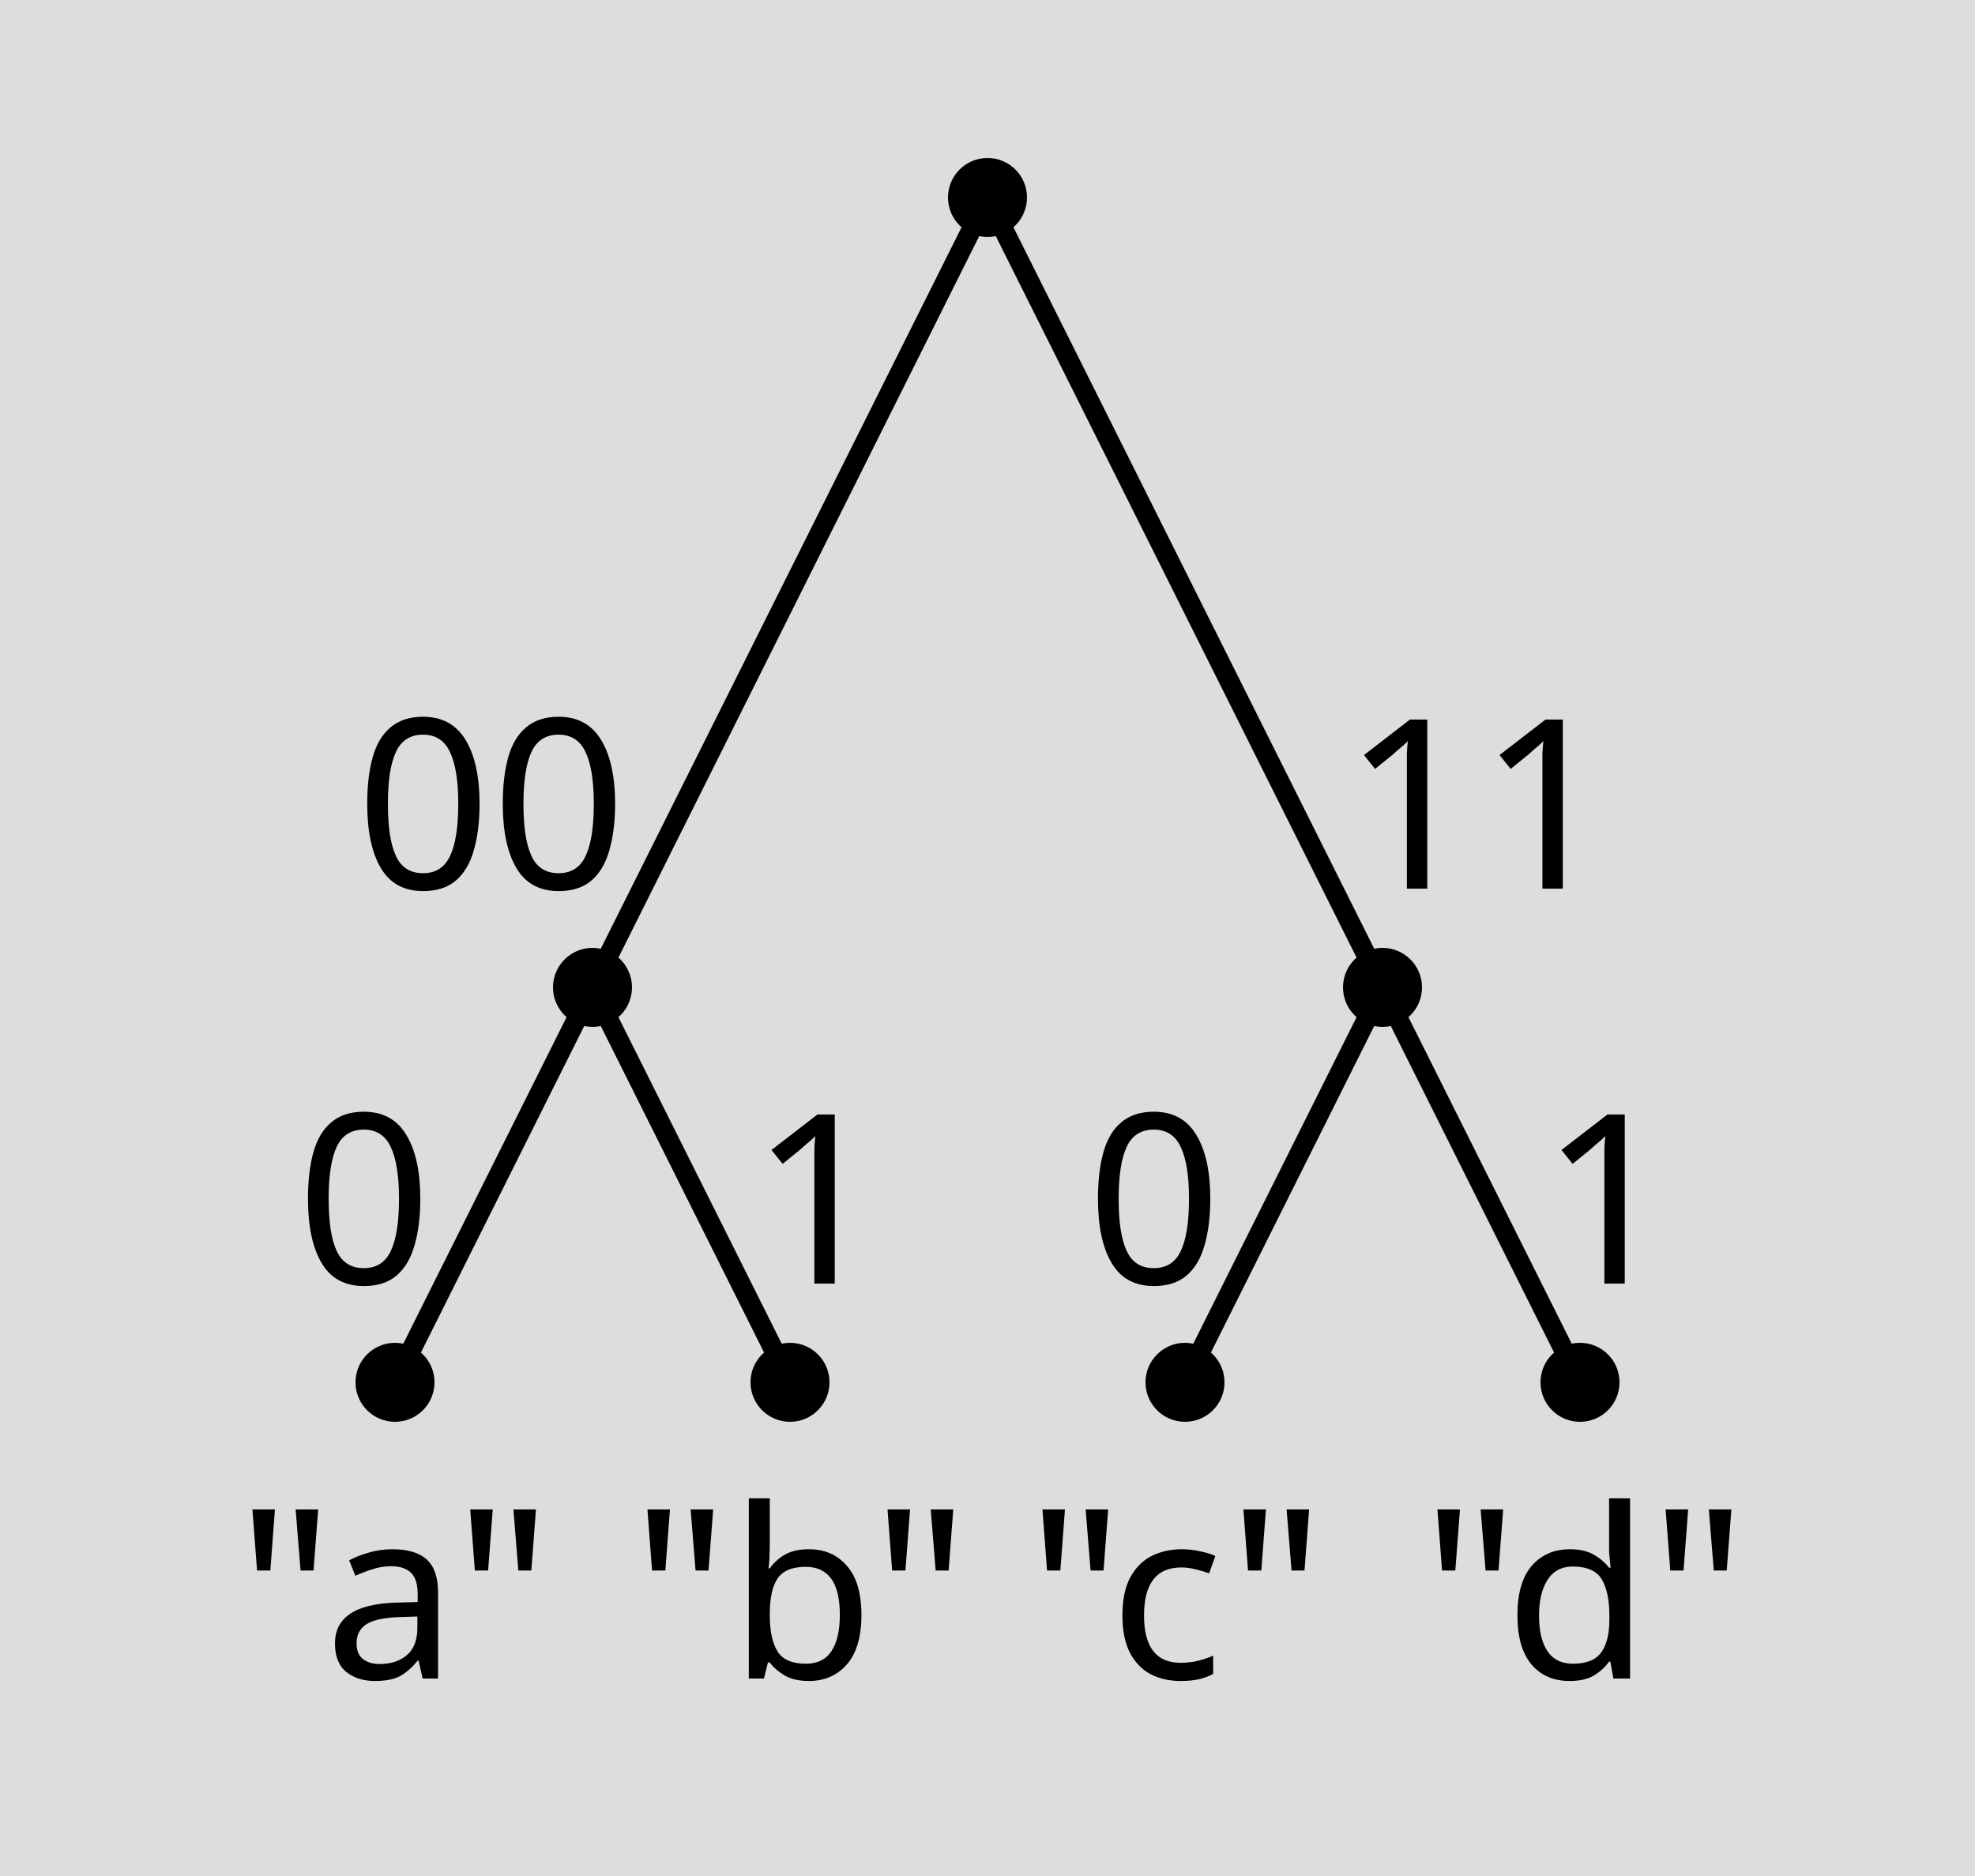
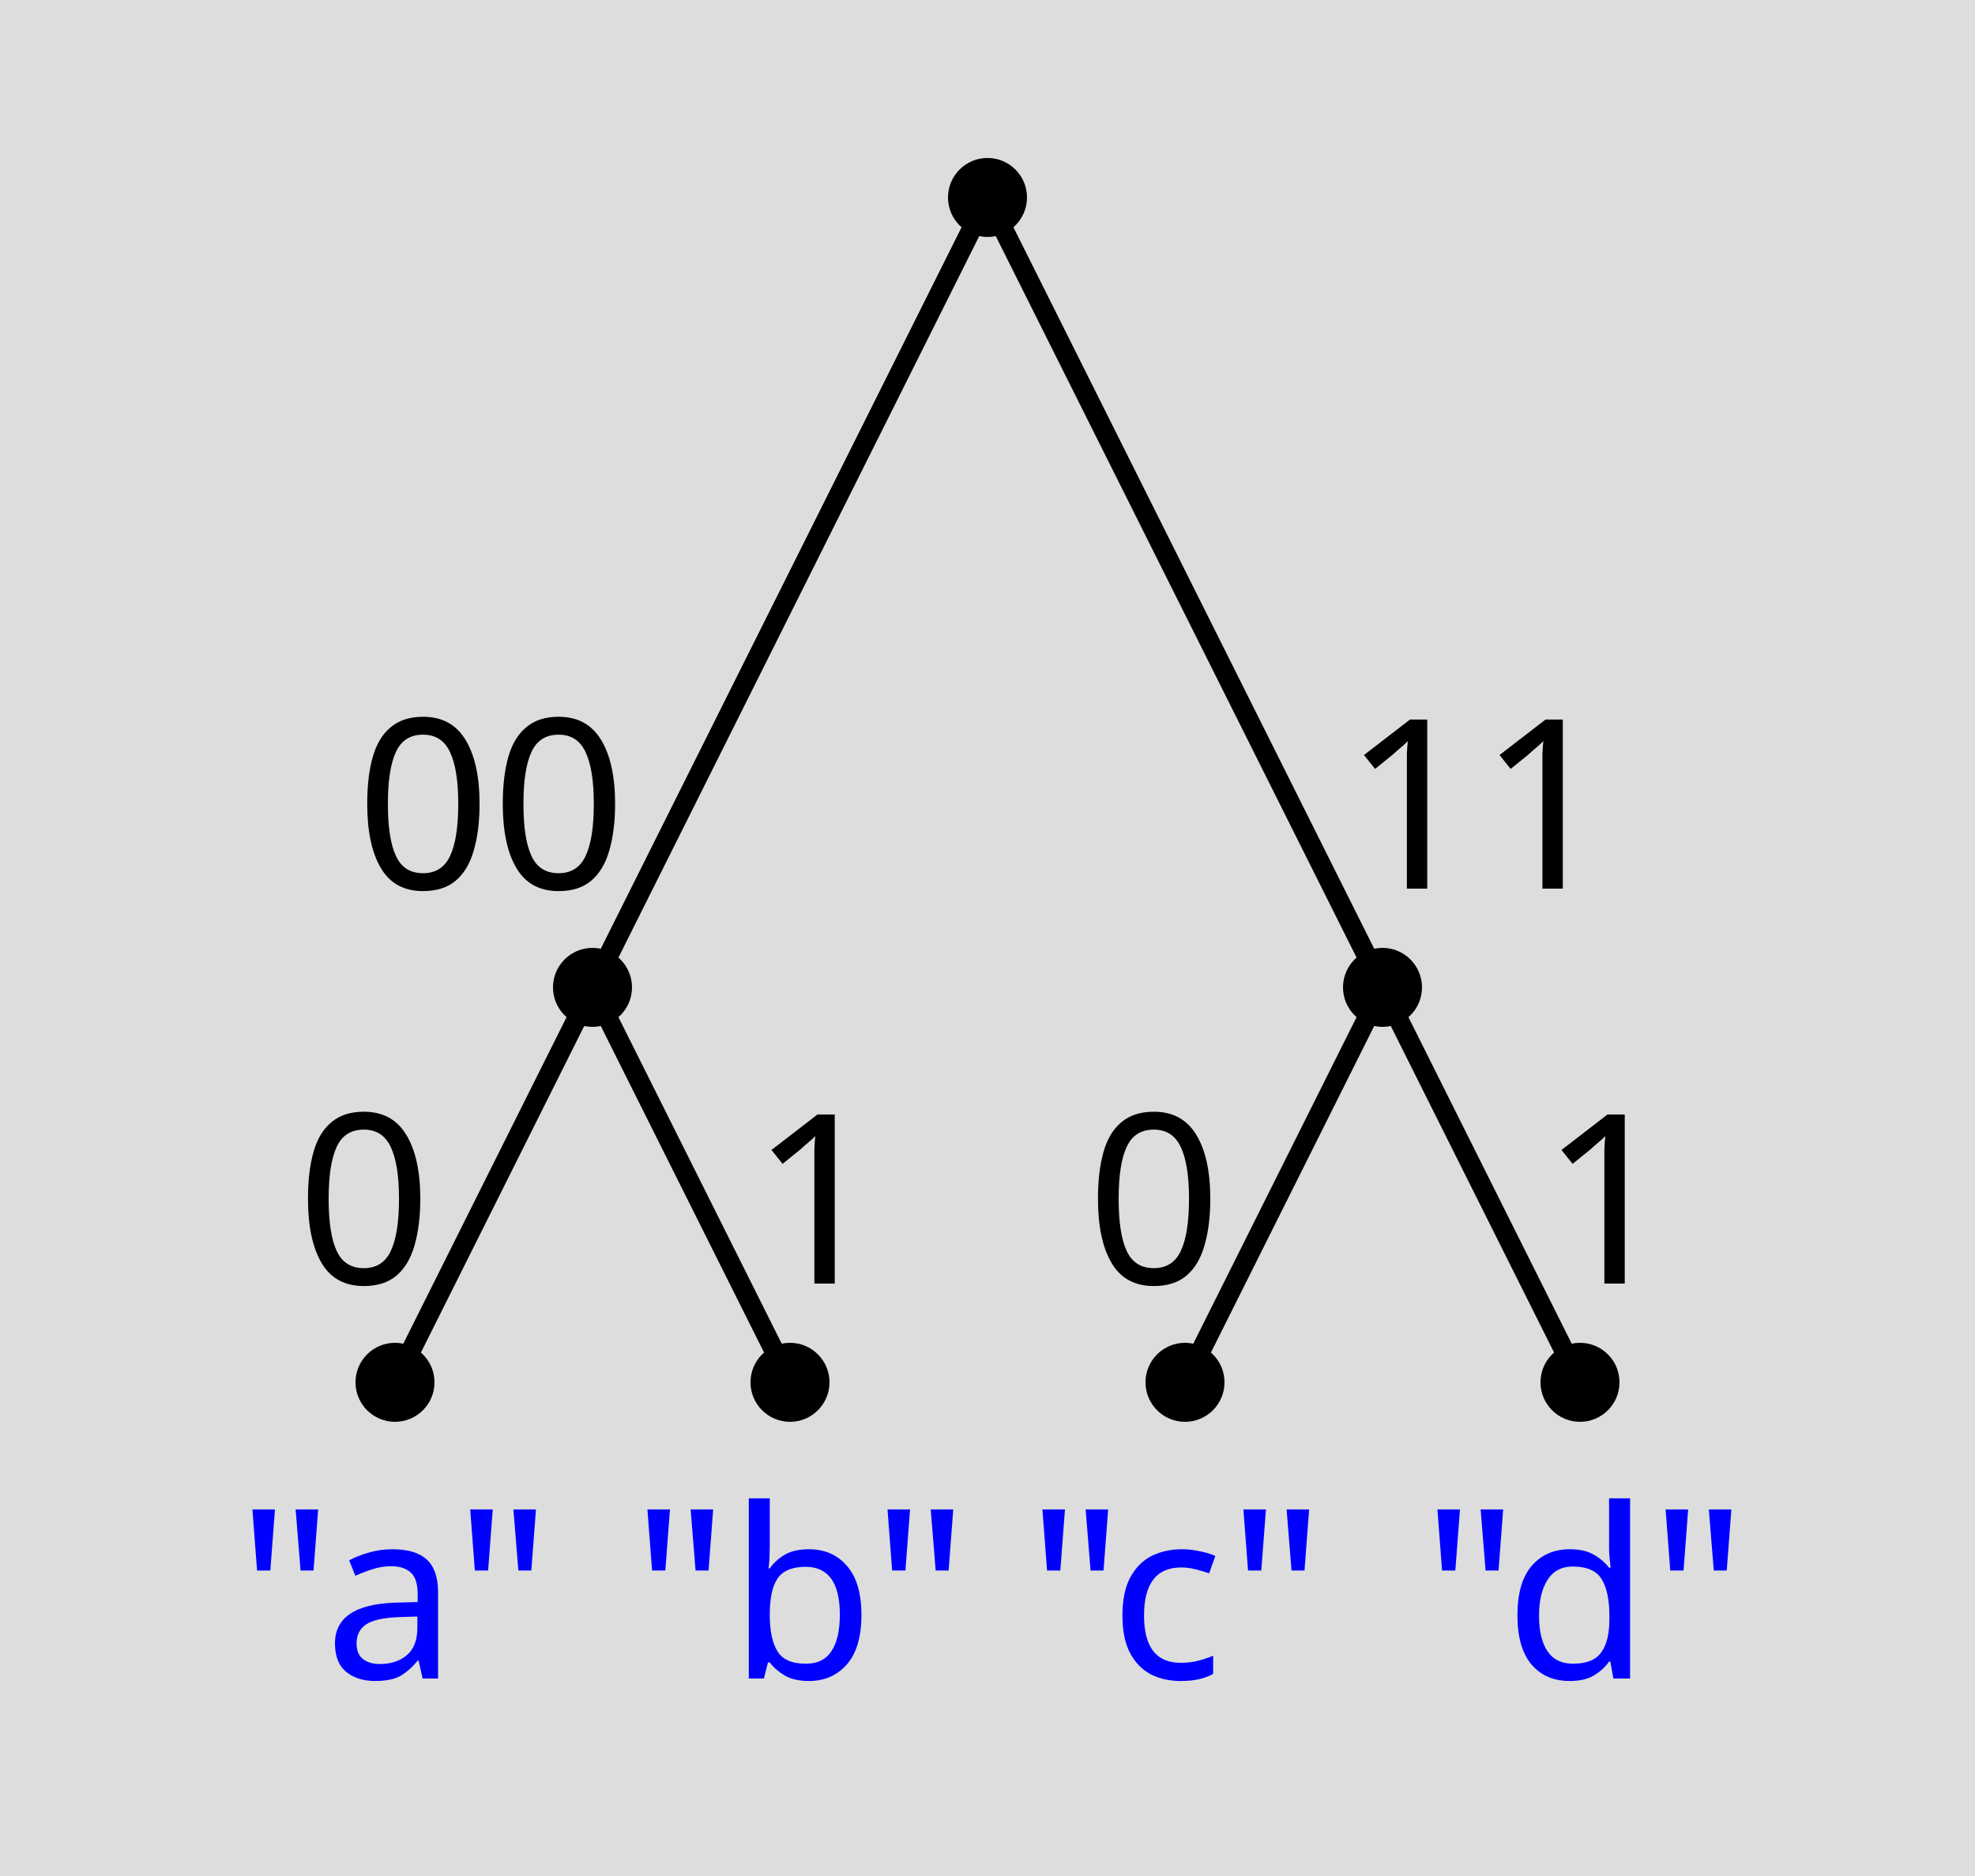
<svg xmlns="http://www.w3.org/2000/svg" viewBox="0 0 100 95">
  <style>
    .edge {
      font: normal 12px sans-serif;
    }
    .data {
      font: normal 12px sans-serif;
+       fill: blue;
    }
  </style>
  <rect width="100%" height="100%" fill="#dddddd" />
  <g transform="translate(0,0)">
    <path d="M 50,10 l -20,+40" stroke="black" />
    <text x="18" y="45" class="edge">00</text>
    <path d="M 30,50 l -10,+20" stroke="black" />
    <text x="15" y="65" class="edge">0</text>
    <path d="M 30,50 l +10,+20" stroke="black" />
    <text x="38" y="65" class="edge">1</text>
    <path d="M 50,10 l +20,+40" stroke="black" />
    <text x="68" y="45" class="edge">11</text>
    <path d="M 70,50 l -10,+20" stroke="black" />
    <text x="55" y="65" class="edge">0</text>
    <path d="M 70,50 l +10,+20" stroke="black" />
    <text x="78" y="65" class="edge">1</text>
    <circle cx="50" cy="10" r="2" fill="black" />
    <circle cx="30" cy="50" r="2" fill="black" />
    <circle cx="20" cy="70" r="2" fill="black" />
    <text x="12" y="85" class="data">"a"</text>
    <circle cx="40" cy="70" r="2" fill="black" />
    <text x="32" y="85" class="data">"b"</text>
    <circle cx="70" cy="50" r="2" fill="black" />
    <circle cx="60" cy="70" r="2" fill="black" />
    <text x="52" y="85" class="data">"c"</text>
    <circle cx="80" cy="70" r="2" fill="black" />
    <text x="72" y="85" class="data">"d"</text>
  </g>
</svg>
